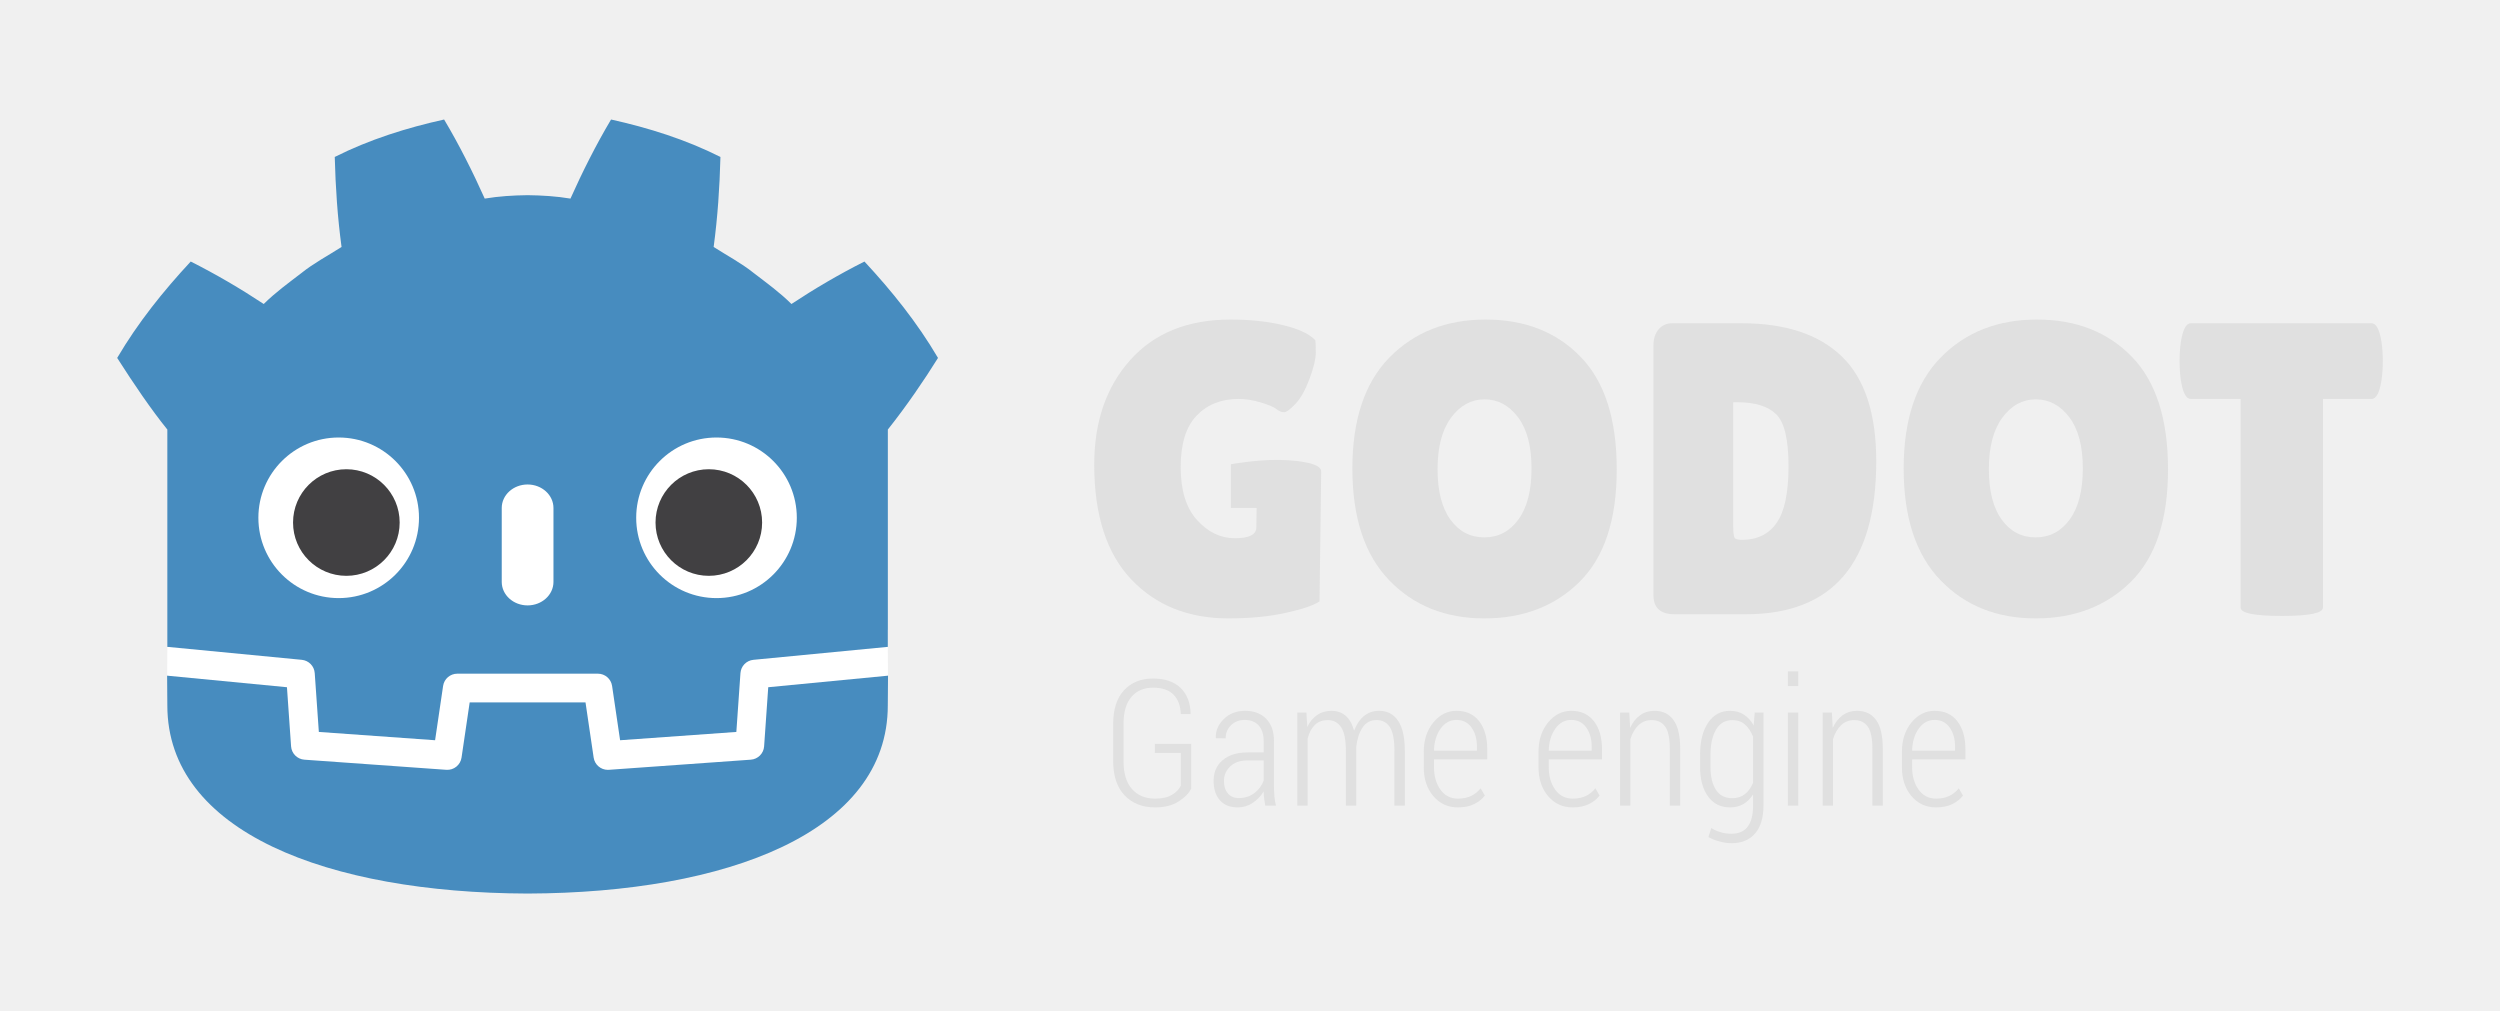
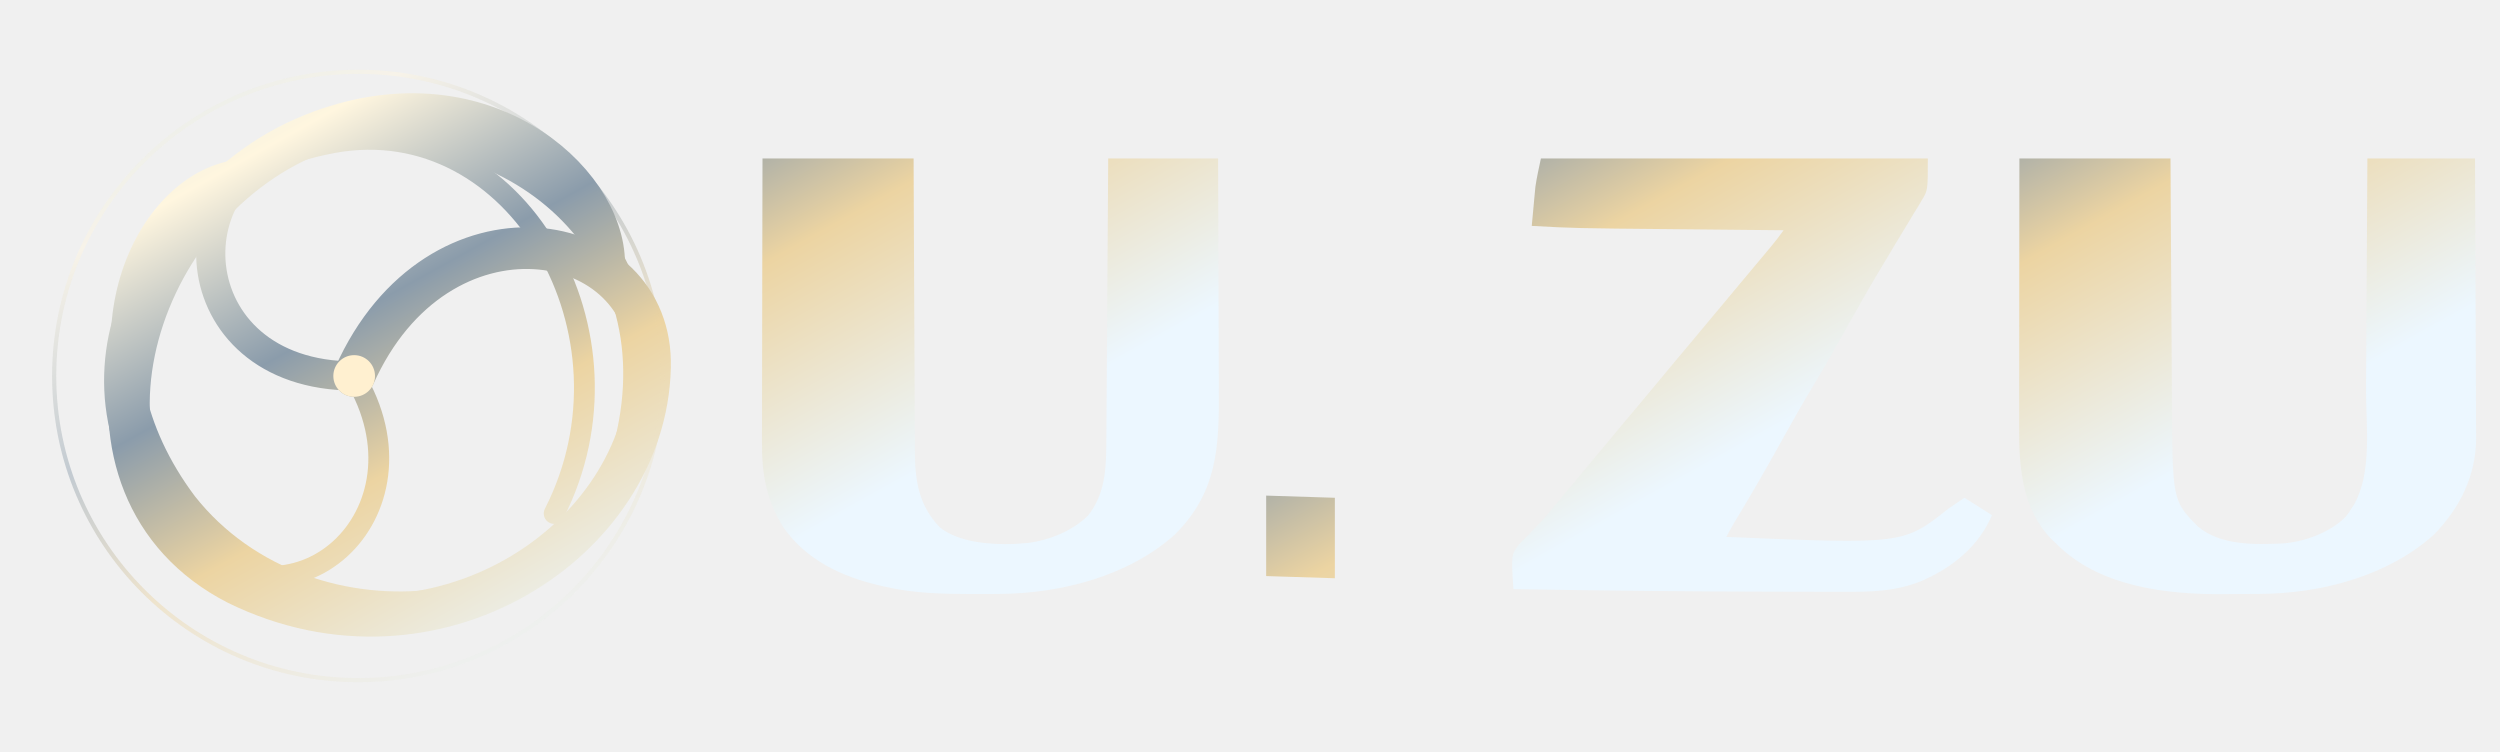
- <svg xmlns="http://www.w3.org/2000/svg" xml:space="preserve" width="1024" height="414" viewBox="0 0 960 388.125">
+ <svg xmlns="http://www.w3.org/2000/svg" width="512" height="154" viewBox="0 0 600 180" fill="none">
  <defs>
-     <clipPath id="a" clipPathUnits="userSpaceOnUse">
-       <path d="M 0,595.276 H 841.89 V 0 H 0 Z" />
-     </clipPath>
+     <linearGradient id="metal" x1="0" y1="0" x2="100" y2="180" gradientUnits="userSpaceOnUse">
+       <stop stop-color="#b4d9ed" />
+       <stop offset=".3" stop-color="#fff6df" />
+       <stop offset=".52" stop-color="#8b9cab" />
+       <stop offset=".7" stop-color="#ecd4a2" />
+       <stop offset="1" stop-color="#ecf7ff" />
+     </linearGradient>
+     <linearGradient id="wordmark-metal" x1="0" y1="0" x2="100" y2="180" gradientUnits="userSpaceOnUse" gradientTransform="matrix(1.819951 0 0 1.915709 -333.0511 -72.41379)">
+       <stop stop-color="#b4d9ed" />
+       <stop offset=".3" stop-color="#fff6df" />
+       <stop offset=".52" stop-color="#8b9cab" />
+       <stop offset=".7" stop-color="#ecd4a2" />
+       <stop offset="1" stop-color="#ecf7ff" />
+     </linearGradient>
  </defs>
-   <g clip-path="url(#a)" transform="matrix(1.25 0 0 -1.25 -94.25 597.499)">
-     <path fill="#e0e0e0" d="m 0,0 c -3.611,0 -6.636,-1.659 -9.09,-4.967 -2.441,-3.311 -3.668,-7.958 -3.668,-13.938 0,-5.993 1.166,-10.581 3.503,-13.778 2.333,-3.207 5.398,-4.804 9.2,-4.804 3.8,0 6.887,1.617 9.258,4.862 2.371,3.233 3.559,7.861 3.559,13.886 0,6.02 -1.227,10.654 -3.673,13.89 C 6.646,-1.617 3.616,0 0,0 m -0.055,-59.493 c -10.573,0 -19.195,3.46 -25.859,10.379 -6.655,6.925 -9.984,17.03 -9.984,30.314 0,13.292 3.367,23.356 10.101,30.209 6.736,6.844 15.431,10.269 26.082,10.269 10.649,0 19.251,-3.363 25.794,-10.109 6.555,-6.733 9.827,-16.94 9.827,-30.591 0,-13.661 -3.348,-23.822 -10.05,-30.49 -6.702,-6.654 -15.333,-9.981 -25.911,-9.981" transform="translate(531.45 355.316)scale(1.13105)" />
-     <path fill="#e0e0e0" d="m 0,0 v -33.768 c 0,-1.577 0.116,-2.571 0.342,-2.988 0.224,-0.415 0.903,-0.623 2.029,-0.623 4.144,0 7.283,1.548 9.429,4.634 2.151,3.083 3.215,8.216 3.215,15.405 0,7.192 -1.113,11.878 -3.325,14.055 C 9.467,-1.102 5.946,0 1.129,0 Z m -21.675,-52.392 v 67.735 c 0,1.883 0.468,3.369 1.413,4.471 0.939,1.085 2.161,1.636 3.671,1.636 H 2.263 c 11.965,0 21.053,-3.018 27.257,-9.04 6.215,-6.02 9.322,-15.499 9.322,-28.447 0,-27.7 -11.821,-41.547 -35.456,-41.547 h -19.302 c -3.836,0 -5.759,1.727 -5.759,5.192" transform="translate(607.851 354.431)scale(1.13105)" />
-     <path fill="#e0e0e0" d="m 0,0 c -3.612,0 -6.645,-1.659 -9.095,-4.967 -2.44,-3.311 -3.662,-7.958 -3.662,-13.938 0,-5.993 1.169,-10.581 3.499,-13.778 2.33,-3.207 5.398,-4.804 9.2,-4.804 3.801,0 6.89,1.617 9.258,4.862 2.372,3.233 3.56,7.861 3.56,13.886 0,6.02 -1.225,10.654 -3.671,13.89 C 6.642,-1.617 3.616,0 0,0 m -0.058,-59.493 c -10.577,0 -19.193,3.46 -25.851,10.379 -6.663,6.925 -9.993,17.03 -9.993,30.314 0,13.292 3.367,23.356 10.1,30.209 6.741,6.844 15.431,10.269 26.086,10.269 10.651,0 19.246,-3.363 25.797,-10.109 6.55,-6.733 9.822,-16.94 9.822,-30.591 0,-13.661 -3.349,-23.822 -10.05,-30.49 -6.699,-6.654 -15.338,-9.981 -25.911,-9.981" transform="translate(700.81 355.316)scale(1.13105)" />
-     <path fill="#e0e0e0" d="m 0,0 c 0,-1.496 -3.721,-2.255 -11.176,-2.255 -7.448,0 -11.18,0.759 -11.18,2.255 v 56.681 h -13.545 c -1.281,0 -2.185,1.727 -2.71,5.198 -0.226,1.652 -0.334,3.343 -0.334,5.077 0,1.724 0.108,3.422 0.334,5.077 0.525,3.462 1.429,5.202 2.71,5.202 h 49.112 c 1.279,0 2.179,-1.74 2.712,-5.202 0.221,-1.655 0.335,-3.353 0.335,-5.077 0,-1.734 -0.114,-3.425 -0.335,-5.077 C 15.39,58.408 14.49,56.681 13.211,56.681 H 0 Z" transform="translate(789.011 291.335)scale(1.13105)" />
-     <path fill="#e0e0e0" d="m 0,0 c -6.078,0.094 -13.034,-1.173 -13.034,-1.173 v -11.863 h 6.995 l -0.078,-5.288 c 0,-1.959 -1.942,-2.943 -5.815,-2.943 -3.878,0 -7.303,1.642 -10.274,4.917 -2.978,3.279 -4.459,8.072 -4.459,14.388 0,6.329 1.447,10.995 4.345,14.006 2.892,3.008 6.683,4.517 11.346,4.517 1.959,0 3.987,-0.316 6.096,-0.961 2.11,-0.639 3.519,-1.238 4.238,-1.799 0.713,-0.577 1.391,-0.85 2.032,-0.85 0.638,0 1.671,0.746 3.1,2.255 1.431,1.505 2.713,3.786 3.844,6.827 1.126,3.057 1.69,5.4 1.69,7.062 0,1.649 -0.036,2.786 -0.109,3.386 -1.581,1.73 -4.499,3.102 -8.755,4.122 -4.248,1.017 -9.011,1.522 -14.28,1.522 -11.594,0 -20.66,-3.65 -27.207,-10.95 -6.552,-7.303 -9.822,-16.783 -9.822,-28.452 0,-13.701 3.347,-24.087 10.041,-31.162 6.706,-7.074 15.51,-10.607 26.425,-10.607 5.87,0 11.08,0.505 15.632,1.522 4.557,1.013 7.586,2.053 9.093,3.105 l 0.452,35.33 C 11.496,-1.036 6.078,-0.104 0,0" transform="translate(468.265 336.713)scale(1.13105)" />
-     <path fill="#e0e0e0" d="m 0,0 c -0.624,-1.28 -1.771,-2.454 -3.449,-3.516 -1.676,-1.069 -3.805,-1.6 -6.391,-1.6 -3.412,0 -6.156,1.075 -8.24,3.249 -2.076,2.157 -3.116,5.266 -3.116,9.323 v 10.116 c 0,3.969 0.98,7.013 2.946,9.138 1.962,2.108 4.59,3.177 7.872,3.177 3.208,0 5.695,-0.844 7.455,-2.513 1.755,-1.675 2.677,-4.015 2.757,-7.003 L -0.21,20.238 h -2.619 c -0.094,2.29 -0.759,4.057 -2.01,5.305 -1.244,1.238 -3.095,1.864 -5.539,1.864 -2.473,0 -4.432,-0.837 -5.866,-2.516 -1.43,-1.675 -2.143,-4.103 -2.143,-7.293 V 7.424 c 0,-3.308 0.771,-5.83 2.311,-7.567 1.54,-1.724 3.616,-2.588 6.236,-2.588 1.913,0 3.451,0.339 4.602,1.033 1.155,0.684 1.956,1.519 2.409,2.51 v 8.861 h -7.06 v 2.463 H 0 Z" transform="translate(441.347 235.751)scale(1.13105)" />
-     <path fill="#e0e0e0" d="m 0,0 c 1.553,0 2.936,0.44 4.144,1.336 1.21,0.9 2.058,2.037 2.561,3.422 v 5.468 H 2.213 c -1.91,0 -3.44,-0.541 -4.585,-1.623 C -3.52,7.528 -4.088,6.185 -4.088,4.588 -4.088,3.239 -3.733,2.131 -3.014,1.277 -2.296,0.42 -1.292,0 0,0 M 7.124,-2.04 C 6.984,-1.164 6.875,-0.453 6.806,0.104 6.739,0.671 6.705,1.235 6.705,1.808 5.938,0.554 4.948,-0.486 3.725,-1.301 2.504,-2.122 1.146,-2.529 -0.35,-2.529 c -2.092,0 -3.701,0.648 -4.84,1.946 -1.132,1.303 -1.704,3.059 -1.704,5.276 0,2.343 0.823,4.223 2.473,5.618 1.649,1.395 3.89,2.092 6.709,2.092 h 4.417 v 3.106 c 0,1.786 -0.456,3.193 -1.351,4.21 -0.914,1.004 -2.17,1.512 -3.791,1.512 -1.508,0 -2.752,-0.479 -3.728,-1.45 -0.973,-0.965 -1.456,-2.144 -1.456,-3.549 l -2.623,0.023 -0.046,0.137 c -0.074,1.906 0.647,3.591 2.168,5.084 1.515,1.489 3.459,2.229 5.825,2.229 2.338,0 4.22,-0.711 5.657,-2.128 1.429,-1.431 2.146,-3.471 2.146,-6.124 V 3.057 c 0,-0.903 0.042,-1.78 0.121,-2.617 0.081,-0.848 0.212,-1.665 0.417,-2.48 z" transform="translate(456.015 232.825)scale(1.13105)" />
-     <path fill="#e0e0e0" d="m 0,0 0.24,-3.923 c 0.664,1.404 1.554,2.486 2.657,3.255 1.107,0.759 2.41,1.138 3.906,1.138 1.527,0 2.814,-0.444 3.852,-1.343 1.039,-0.896 1.805,-2.252 2.292,-4.074 0.623,1.682 1.505,3.011 2.65,3.973 1.145,0.964 2.534,1.444 4.143,1.444 2.217,0 3.937,-0.897 5.156,-2.692 1.224,-1.799 1.834,-4.559 1.834,-8.288 v -14.765 h -2.823 v 14.814 c 0,3.1 -0.429,5.283 -1.263,6.538 -0.839,1.257 -2.042,1.89 -3.598,1.89 -1.637,0 -2.915,-0.691 -3.834,-2.096 -0.914,-1.405 -1.478,-3.161 -1.683,-5.282 v -0.655 -15.209 H 10.72 v 14.798 c 0,3.027 -0.424,5.194 -1.292,6.488 -0.864,1.294 -2.066,1.936 -3.609,1.936 -1.475,0 -2.668,-0.45 -3.562,-1.342 -0.9,-0.897 -1.54,-2.125 -1.928,-3.683 V -25.275 H -2.477 V 0 Z" transform="translate(476.73 259.105)scale(1.13105)" />
-     <path fill="#e0e0e0" d="m 0,0 c -1.758,0 -3.202,-0.802 -4.334,-2.402 -1.133,-1.606 -1.718,-3.585 -1.765,-5.944 h 11.66 v 1.082 c 0,2.086 -0.489,3.823 -1.469,5.201 C 3.106,-0.684 1.745,0 0,0 m 0.397,-23.76 c -2.725,0 -4.954,1.026 -6.685,3.073 -1.726,2.043 -2.591,4.657 -2.591,7.841 v 4.197 c 0,3.19 0.867,5.85 2.602,7.965 1.739,2.105 3.828,3.158 6.277,3.158 2.648,0 4.699,-0.939 6.164,-2.823 1.468,-1.887 2.201,-4.422 2.201,-7.603 v -2.773 H -6.099 v -2.102 c 0,-2.447 0.586,-4.484 1.752,-6.11 1.168,-1.63 2.755,-2.438 4.744,-2.438 1.382,0 2.585,0.244 3.588,0.724 1.003,0.491 1.863,1.179 2.578,2.082 l 1.149,-1.988 C 6.949,-21.525 5.96,-22.307 4.753,-22.887 3.549,-23.464 2.094,-23.76 0.397,-23.76" transform="translate(522.823 256.839)scale(1.13105)" />
-     <path fill="#e0e0e0" d="M 0,0 C -1.763,0 -3.21,-0.802 -4.341,-2.402 -5.467,-4.008 -6.053,-5.987 -6.104,-8.346 H 5.559 v 1.082 c 0,2.086 -0.488,3.823 -1.474,5.201 C 3.104,-0.684 1.744,0 0,0 m 0.394,-23.76 c -2.726,0 -4.951,1.026 -6.679,3.073 -1.733,2.043 -2.6,4.657 -2.6,7.841 v 4.197 c 0,3.19 0.871,5.85 2.602,7.965 1.744,2.105 3.834,3.158 6.283,3.158 2.643,0 4.703,-0.939 6.164,-2.823 1.463,-1.887 2.197,-4.422 2.197,-7.603 v -2.773 H -6.104 v -2.102 c 0,-2.447 0.587,-4.484 1.76,-6.11 1.162,-1.63 2.742,-2.438 4.738,-2.438 1.387,0 2.585,0.244 3.585,0.724 1.007,0.491 1.866,1.179 2.589,2.082 l 1.141,-1.988 c -0.764,-0.968 -1.75,-1.75 -2.959,-2.33 -1.204,-0.577 -2.658,-0.873 -4.356,-0.873" transform="translate(558.08 256.839)scale(1.13105)" />
-     <path fill="#e0e0e0" d="m 0,0 0.23,-4.178 c 0.674,1.483 1.564,2.634 2.682,3.435 1.108,0.805 2.413,1.213 3.914,1.213 2.258,0 3.988,-0.835 5.189,-2.513 1.214,-1.675 1.815,-4.279 1.815,-7.812 v -15.42 h -2.825 v 15.394 c 0,2.888 -0.423,4.905 -1.264,6.075 -0.836,1.17 -2.065,1.753 -3.665,1.753 -1.435,0 -2.638,-0.466 -3.603,-1.414 C 1.504,-4.406 0.782,-5.657 0.301,-7.234 V -25.275 H -2.504 V 0 Z" transform="translate(575.917 259.105)scale(1.13105)" />
-     <path fill="#e0e0e0" d="m 0,0 c 0,-2.565 0.486,-4.605 1.472,-6.123 0.974,-1.532 2.457,-2.288 4.436,-2.288 1.356,0 2.498,0.361 3.435,1.101 0.934,0.74 1.672,1.77 2.218,3.077 v 12.52 c -0.525,1.346 -1.246,2.434 -2.157,3.272 -0.91,0.824 -2.062,1.238 -3.448,1.238 -1.975,0 -3.468,-0.86 -4.46,-2.587 C 0.497,8.48 0,6.224 0,3.454 Z m -2.833,3.454 c 0,3.582 0.723,6.459 2.177,8.627 1.442,2.157 3.448,3.239 6.004,3.239 1.419,0 2.664,-0.346 3.728,-1.04 1.066,-0.681 1.947,-1.678 2.654,-2.946 l 0.274,3.516 h 2.381 v -25.298 c 0,-3.239 -0.751,-5.749 -2.26,-7.525 -1.511,-1.769 -3.657,-2.665 -6.428,-2.665 -0.996,0 -2.067,0.156 -3.212,0.459 -1.147,0.303 -2.162,0.701 -3.052,1.2 l 0.776,2.463 c 0.759,-0.492 1.608,-0.873 2.548,-1.141 0.932,-0.277 1.895,-0.41 2.894,-0.41 2.009,0 3.498,0.645 4.46,1.932 0.966,1.304 1.45,3.19 1.45,5.687 v 3.057 c -0.717,-1.138 -1.597,-2.011 -2.64,-2.614 -1.039,-0.606 -2.253,-0.909 -3.622,-0.909 -2.539,0 -4.53,0.994 -5.968,2.982 C -2.11,-5.948 -2.833,-3.301 -2.833,0 Z" transform="translate(600.869 242.309)scale(1.13105)" />
-     <path fill="#e0e0e0" d="m 627.823,230.518 h -3.201 v 28.587 h 3.201 z m 0,36.726 h -3.201 v 4.504 h 3.201 z" />
-     <path fill="#e0e0e0" d="m 0,0 0.23,-4.178 c 0.676,1.483 1.562,2.634 2.678,3.435 1.115,0.805 2.422,1.213 3.916,1.213 2.258,0 3.995,-0.835 5.199,-2.513 1.211,-1.675 1.807,-4.279 1.807,-7.812 v -15.42 h -2.825 v 15.394 c 0,2.888 -0.422,4.905 -1.261,6.075 -0.843,1.17 -2.063,1.753 -3.668,1.753 -1.434,0 -2.635,-0.466 -3.599,-1.414 C 1.51,-4.406 0.785,-5.657 0.306,-7.234 V -25.275 H -2.503 V 0 Z" transform="translate(638.154 259.105)scale(1.13105)" />
-     <path fill="#e0e0e0" d="M 0,0 C -1.763,0 -3.208,-0.802 -4.334,-2.402 -5.463,-4.008 -6.052,-5.987 -6.102,-8.346 H 5.56 v 1.082 c 0,2.086 -0.486,3.823 -1.47,5.201 C 3.109,-0.684 1.747,0 0,0 m 0.401,-23.76 c -2.733,0 -4.958,1.026 -6.681,3.073 -1.73,2.043 -2.595,4.657 -2.595,7.841 v 4.197 c 0,3.19 0.865,5.85 2.6,7.965 1.739,2.105 3.831,3.158 6.275,3.158 2.646,0 4.706,-0.939 6.172,-2.823 1.462,-1.887 2.195,-4.422 2.195,-7.603 v -2.773 H -6.102 v -2.102 c 0,-2.447 0.59,-4.484 1.757,-6.11 1.166,-1.63 2.748,-2.438 4.746,-2.438 1.382,0 2.579,0.244 3.578,0.724 1.012,0.491 1.869,1.179 2.591,2.082 l 1.147,-1.988 c -0.769,-0.968 -1.755,-1.75 -2.962,-2.33 -1.203,-0.577 -2.658,-0.873 -4.354,-0.873" transform="translate(669.709 256.839)scale(1.13105)" />
-     <path fill="#fff" d="m 0,0 c 0,0 -0.325,1.994 -0.515,1.976 l -36.182,-3.491 c -2.879,-0.278 -5.115,-2.574 -5.317,-5.459 l -0.994,-14.247 -27.992,-1.997 -1.904,12.912 c -0.424,2.872 -2.932,5.037 -5.835,5.037 h -38.188 c -2.902,0 -5.41,-2.165 -5.834,-5.037 l -1.905,-12.912 -27.992,1.997 -0.994,14.247 c -0.202,2.886 -2.438,5.182 -5.317,5.46 l -36.2,3.49 c -0.187,0.018 -0.324,-1.978 -0.511,-1.978 l -0.049,-7.83 30.658,-4.944 1.004,-14.374 c 0.203,-2.91 2.551,-5.263 5.463,-5.472 l 38.551,-2.75 c 0.146,-0.01 0.29,-0.016 0.434,-0.016 2.897,0 5.401,2.166 5.825,5.038 l 1.959,13.286 h 28.005 l 1.959,-13.286 c 0.423,-2.871 2.93,-5.037 5.831,-5.037 0.142,0 0.284,0.005 0.423,0.015 l 38.556,2.75 c 2.911,0.209 5.26,2.562 5.463,5.472 l 1.003,14.374 30.645,4.966 z" transform="translate(348.131 279.267)scale(1.13105)" />
-     <path fill="#478cbf" d="m 0,0 v -47.514 -6.035 -5.492 c 0.108,-0.001 0.216,-0.005 0.323,-0.015 l 36.196,-3.49 c 1.896,-0.183 3.382,-1.709 3.514,-3.609 l 1.116,-15.978 31.574,-2.253 2.175,14.747 c 0.282,1.912 1.922,3.329 3.856,3.329 h 38.188 c 1.933,0 3.573,-1.417 3.855,-3.329 l 2.175,-14.747 31.575,2.253 1.115,15.978 c 0.133,1.9 1.618,3.425 3.514,3.609 l 36.182,3.49 c 0.107,0.01 0.214,0.014 0.322,0.015 v 4.711 l 0.015,0.005 V 0 c 5.097,6.416 9.923,13.494 13.621,19.449 -5.651,9.62 -12.575,18.217 -19.976,26.182 -6.864,-3.455 -13.531,-7.369 -19.828,-11.534 -3.151,3.132 -6.7,5.694 -10.186,8.372 -3.425,2.751 -7.285,4.768 -10.946,7.118 1.09,8.117 1.629,16.108 1.846,24.448 -9.446,4.754 -19.519,7.906 -29.708,10.17 -4.068,-6.837 -7.788,-14.241 -11.028,-21.479 -3.842,0.642 -7.702,0.88 -11.567,0.926 v 0.006 c -0.027,0 -0.052,-0.006 -0.075,-0.006 -0.024,0 -0.049,0.006 -0.073,0.006 V 63.652 C 93.903,63.606 90.046,63.368 86.203,62.726 82.965,69.964 79.247,77.368 75.173,84.205 64.989,81.941 54.915,78.789 45.47,74.035 45.686,65.695 46.225,57.704 47.318,49.587 43.65,47.237 39.795,45.22 36.369,42.469 32.888,39.791 29.333,37.229 26.181,34.097 19.884,38.262 13.219,42.176 6.353,45.631 -1.048,37.666 -7.968,29.069 -13.621,19.449 -9.178,12.475 -4.413,5.466 0,0 Z" transform="translate(126.806 346.045)scale(1.13105)" />
-     <path fill="#478cbf" d="m 0,0 -1.121,-16.063 c -0.135,-1.936 -1.675,-3.477 -3.611,-3.616 l -38.555,-2.751 c -0.094,-0.007 -0.188,-0.01 -0.281,-0.01 -1.916,0 -3.569,1.406 -3.852,3.33 l -2.211,14.994 H -81.09 l -2.211,-14.994 c -0.297,-2.018 -2.101,-3.469 -4.133,-3.32 l -38.555,2.751 c -1.936,0.139 -3.476,1.68 -3.611,3.616 L -130.721,0 -163.268,3.138 c 0.015,-3.498 0.06,-7.33 0.06,-8.093 0,-34.374 43.605,-50.896 97.781,-51.086 h 0.066 0.067 c 54.176,0.19 97.766,16.712 97.766,51.086 0,0.777 0.047,4.593 0.063,8.093 z" transform="translate(311.403 266.884)scale(1.13105)" />
-     <path fill="#fff" d="m 0,0 c 0,-12.052 -9.765,-21.815 -21.813,-21.815 -12.042,0 -21.81,9.763 -21.81,21.815 0,12.044 9.768,21.802 21.81,21.802 C -9.765,21.802 0,12.044 0,0" transform="translate(204.114 318.938)scale(1.13105)" />
-     <path fill="#414042" d="m 0,0 c 0,-7.994 -6.479,-14.473 -14.479,-14.473 -7.996,0 -14.479,6.479 -14.479,14.473 0,7.994 6.483,14.479 14.479,14.479 C -6.479,14.479 0,7.994 0,0" transform="translate(198.177 317.474)scale(1.13105)" />
-     <path fill="#fff" d="m 0,0 c -3.878,0 -7.021,2.858 -7.021,6.381 v 20.081 c 0,3.52 3.143,6.381 7.021,6.381 3.878,0 7.028,-2.861 7.028,-6.381 V 6.381 C 7.028,2.858 3.878,0 0,0" transform="translate(237.475 292.02)scale(1.13105)" />
-     <path fill="#fff" d="m 0,0 c 0,-12.052 9.765,-21.815 21.815,-21.815 12.041,0 21.808,9.763 21.808,21.815 0,12.044 -9.767,21.802 -21.808,21.802 C 9.765,21.802 0,12.044 0,0" transform="translate(270.84 318.938)scale(1.13105)" />
-     <path fill="#414042" d="m 0,0 c 0,-7.994 6.477,-14.473 14.471,-14.473 8.002,0 14.479,6.479 14.479,14.473 0,7.994 -6.477,14.479 -14.479,14.479 C 6.477,14.479 0,7.994 0,0" transform="translate(276.778 317.474)scale(1.13105)" />
+   <g stroke="url(#metal)" stroke-linecap="round">
+     <path d="M85 90C105 45 157 54 156 88C155 130 104 163 57 140C12 117 30 50 75 32C115 16 145 43 145 63" stroke-width="10" />
+     <path d="M85 90C42 90 40 39 75 33C121 24 163 57 151 106C141 151 74 159 44 121C17 85 34 47 55 42" stroke-width="7" />
+     <path d="M85 90C105 123 70 155 43 128C11 95 31 43 80 34C124 26 155 80 133 123" stroke-width="5" />
+     <circle cx="86" cy="90" r="73" stroke-width="1" opacity=".45" />
+   </g>
+   <circle cx="85" cy="90" r="5" fill="#fff0d0" />
+   <g transform="translate(183 37.8) scale(0.5494652 0.522)">
+     <path d="M0 0 C21.78 0 43.56 0 66 0 C66.037 10.472 66.075 20.945 66.113 31.734 C66.144 38.379 66.175 45.023 66.209 51.668 C66.263 62.208 66.315 72.749 66.346 83.29 C66.369 90.967 66.403 98.645 66.449 106.323 C66.473 110.385 66.491 114.446 66.498 118.507 C66.504 122.339 66.524 126.17 66.554 130.002 C66.563 131.4 66.567 132.797 66.565 134.195 C66.553 147.693 68.068 159.261 77.383 169.523 C85.492 176.528 99.582 177.626 109.77 177.246 C110.836 177.165 111.902 177.084 113 177 C113.932 176.929 114.864 176.858 115.824 176.785 C125.247 175.561 135.48 171.181 142.125 164.25 C150.432 153.426 150.147 140.129 150.205 127.148 C150.215 125.758 150.225 124.368 150.235 122.977 C150.262 119.224 150.283 115.47 150.303 111.717 C150.325 107.786 150.353 103.856 150.379 99.926 C150.429 92.492 150.474 85.058 150.517 77.625 C150.567 69.158 150.622 60.691 150.677 52.225 C150.791 34.816 150.897 17.408 151 0 C166.84 0 182.68 0 199 0 C199.068 17.082 199.123 34.164 199.155 51.246 C199.171 59.179 199.192 67.112 199.226 75.045 C199.256 81.966 199.276 88.886 199.282 95.807 C199.286 99.466 199.295 103.124 199.317 106.783 C199.465 132.357 198.767 153.52 180 173 C160.016 191.867 130.504 200.039 103.512 200.203 C103.123 200.207 103.123 200.207 101.157 200.224 C98.667 200.242 96.178 200.248 93.688 200.25 C92.837 200.251 91.986 200.251 91.11 200.252 C78.533 200.236 66.291 199.931 54 197 C53.631 196.914 53.631 196.914 51.761 196.48 C34.546 192.334 19.143 184.653 9.062 169.5 C1.656 156.919 -0.307 145.101 -0.227 130.668 C-0.226 129.238 -0.227 127.808 -0.228 126.378 C-0.229 122.521 -0.217 118.665 -0.203 114.808 C-0.19 110.768 -0.189 106.728 -0.187 102.688 C-0.181 95.049 -0.164 87.41 -0.144 79.771 C-0.117 69.441 -0.107 59.111 -0.095 48.78 C-0.076 32.52 -0.036 16.26 0 0 Z " fill="url(#wordmark-metal)" transform="translate(0,0)" />
+     <path d="M0 0 C21.78 0 43.56 0 66 0 C66.049 9.609 66.098 19.217 66.148 29.117 C66.184 35.233 66.22 41.349 66.258 47.465 C66.318 57.155 66.376 66.846 66.422 76.537 C66.455 83.597 66.495 90.658 66.543 97.718 C66.568 101.449 66.59 105.179 66.603 108.91 C66.788 157.253 66.788 157.253 78.023 169.277 C87.986 177.961 102.573 177.572 115 177 C124.556 176.283 136.029 171.807 142.625 164.625 C143.898 162.844 143.898 162.844 145 161 C145.384 160.392 145.768 159.783 146.164 159.156 C154.223 144.081 151.343 122.616 151.405 106.016 C151.421 102.278 151.447 98.539 151.473 94.801 C151.519 87.751 151.556 80.7 151.589 73.649 C151.628 65.61 151.677 57.571 151.727 49.532 C151.83 33.022 151.918 16.511 152 0 C167.51 0 183.02 0 199 0 C199.091 17.899 199.164 35.797 199.207 53.696 C199.228 62.008 199.256 70.32 199.302 78.632 C199.342 85.882 199.367 93.131 199.376 100.381 C199.382 104.215 199.394 108.049 199.423 111.883 C199.45 115.502 199.458 119.121 199.452 122.74 C199.454 124.68 199.475 126.621 199.498 128.561 C199.418 145.667 192.598 160.549 181 173 C161.012 191.908 131.906 200.059 104.918 200.203 C104.491 200.206 104.491 200.206 102.331 200.22 C100.528 200.23 98.726 200.236 96.923 200.24 C94.233 200.25 91.544 200.281 88.854 200.312 C64.324 200.463 36.606 196.931 18.18 179.211 C17.46 178.481 16.741 177.752 16 177 C15.425 176.435 14.85 175.871 14.258 175.289 C1.286 161.511 -0.165 142.333 -0.114 124.424 C-0.113 123.063 -0.113 121.702 -0.114 120.342 C-0.114 116.669 -0.108 112.996 -0.101 109.323 C-0.095 105.476 -0.095 101.63 -0.093 97.784 C-0.09 90.509 -0.082 83.235 -0.072 75.961 C-0.059 66.125 -0.053 56.289 -0.048 46.452 C-0.038 30.968 -0.018 15.484 0 0 Z " fill="url(#wordmark-metal)" transform="translate(549,0)" />
+     <path d="M0 0 C55.77 0 111.54 0 169 0 C169 14.624 169 14.624 166.395 19.148 C166.112 19.655 166.112 19.655 164.684 22.216 C164.375 22.737 164.375 22.737 162.812 25.375 C162.177 26.5 161.541 27.625 160.886 28.784 C158.948 32.204 156.976 35.602 155 39 C153.386 41.83 151.781 44.666 150.178 47.502 C149.135 49.348 148.088 51.191 147.038 53.033 C142.179 61.583 137.57 70.257 132.969 78.948 C128.618 87.161 124.182 95.309 119.562 103.375 C113.961 113.16 108.67 123.092 103.412 133.064 C97.21 144.818 90.789 156.427 84.151 167.942 C83.037 169.934 82.003 171.95 81 174 C158.349 177.39 158.349 177.39 178 161 C179.325 160.03 180.658 159.071 182 158.125 C182.99 157.424 183.98 156.722 185 156 C188.96 158.64 192.92 161.28 197 164 C191.279 178.303 179.688 188.224 165.812 194.438 C154.526 199.137 143.956 199.283 131.965 199.23 C130.155 199.23 128.344 199.23 126.534 199.23 C121.675 199.229 116.816 199.215 111.956 199.197 C108.938 199.188 105.919 199.182 102.9 199.177 C64.595 199.121 26.298 198.683 -12 198 C-13.001 182.256 -13.001 182.256 -9.543 177.43 C-8.463 176.21 -7.342 175.025 -6.188 173.875 C-4.983 172.542 -3.78 171.207 -2.578 169.871 C-2.276 169.547 -2.276 169.547 -0.744 167.91 C1.867 165.051 4.209 162.008 6.562 158.938 C7.458 157.789 8.355 156.642 9.254 155.496 C9.701 154.925 10.149 154.354 10.61 153.765 C13.054 150.661 15.528 147.581 18 144.5 C21.86 139.687 25.696 134.857 29.5 130 C33.804 124.506 38.153 119.05 42.52 113.605 C45.871 109.423 49.195 105.219 52.5 101 C56.804 95.506 61.153 90.05 65.52 84.605 C68.871 80.423 72.195 76.219 75.5 72 C79.304 67.143 83.14 62.313 87 57.5 C91.062 52.433 95.107 47.352 99.125 42.25 C99.586 41.665 100.048 41.081 100.523 40.479 C102.445 38.033 104.273 35.59 106 33 C104.961 32.99 103.922 32.979 102.852 32.969 C92.955 32.87 83.058 32.767 73.162 32.661 C68.076 32.606 62.991 32.553 57.906 32.503 C14.656 32.076 14.656 32.076 -4 31 C-3.784 28.557 -3.567 26.114 -3.35 23.671 C-3.185 21.807 -3.024 19.943 -2.864 18.079 C-2.788 17.251 -2.711 16.423 -2.633 15.57 C-2.559 14.743 -2.486 13.915 -2.411 13.063 C-1.822 8.674 -0.868 4.342 0 0 Z " fill="url(#wordmark-metal)" transform="translate(340,0)" />
+     <path d="M0 0 C9.9 0.33 19.8 0.66 30 1 C30 13.21 30 25.42 30 38 C25.05 37.835 25.05 37.835 0 37 C0 24.79 0 12.58 0 0 Z " fill="url(#wordmark-metal)" transform="translate(220,155)" />
  </g>
</svg>
